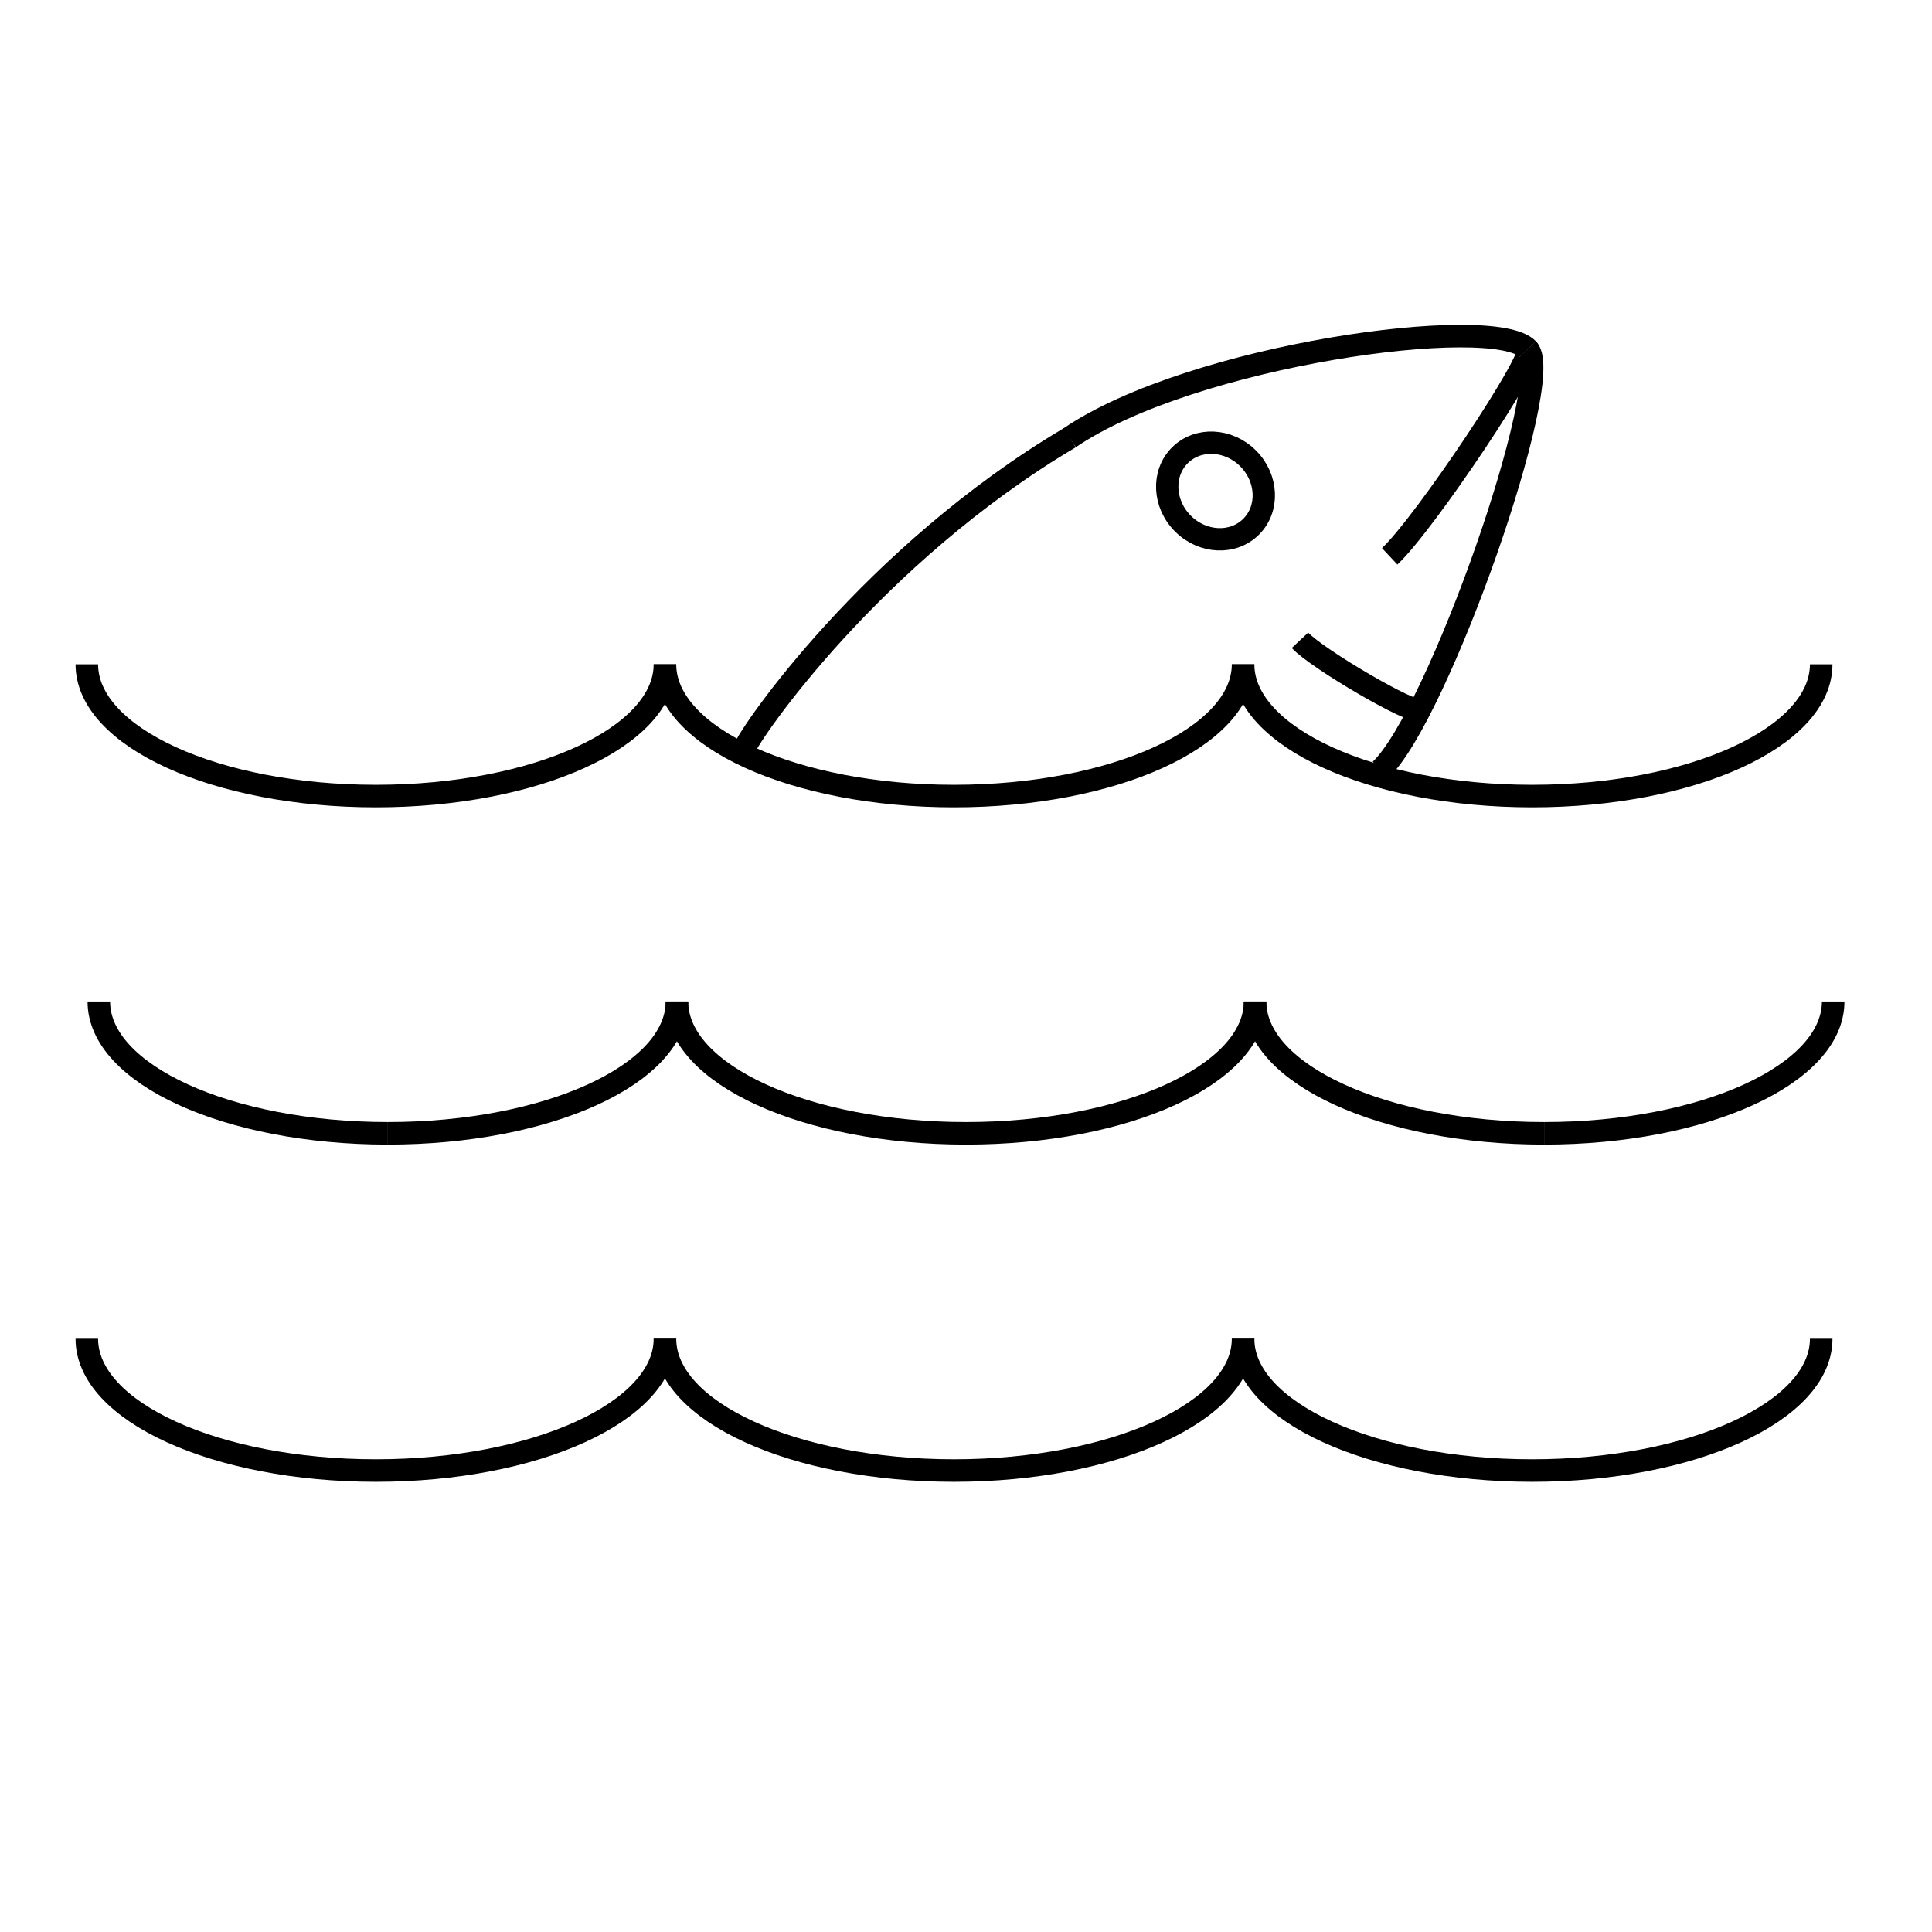
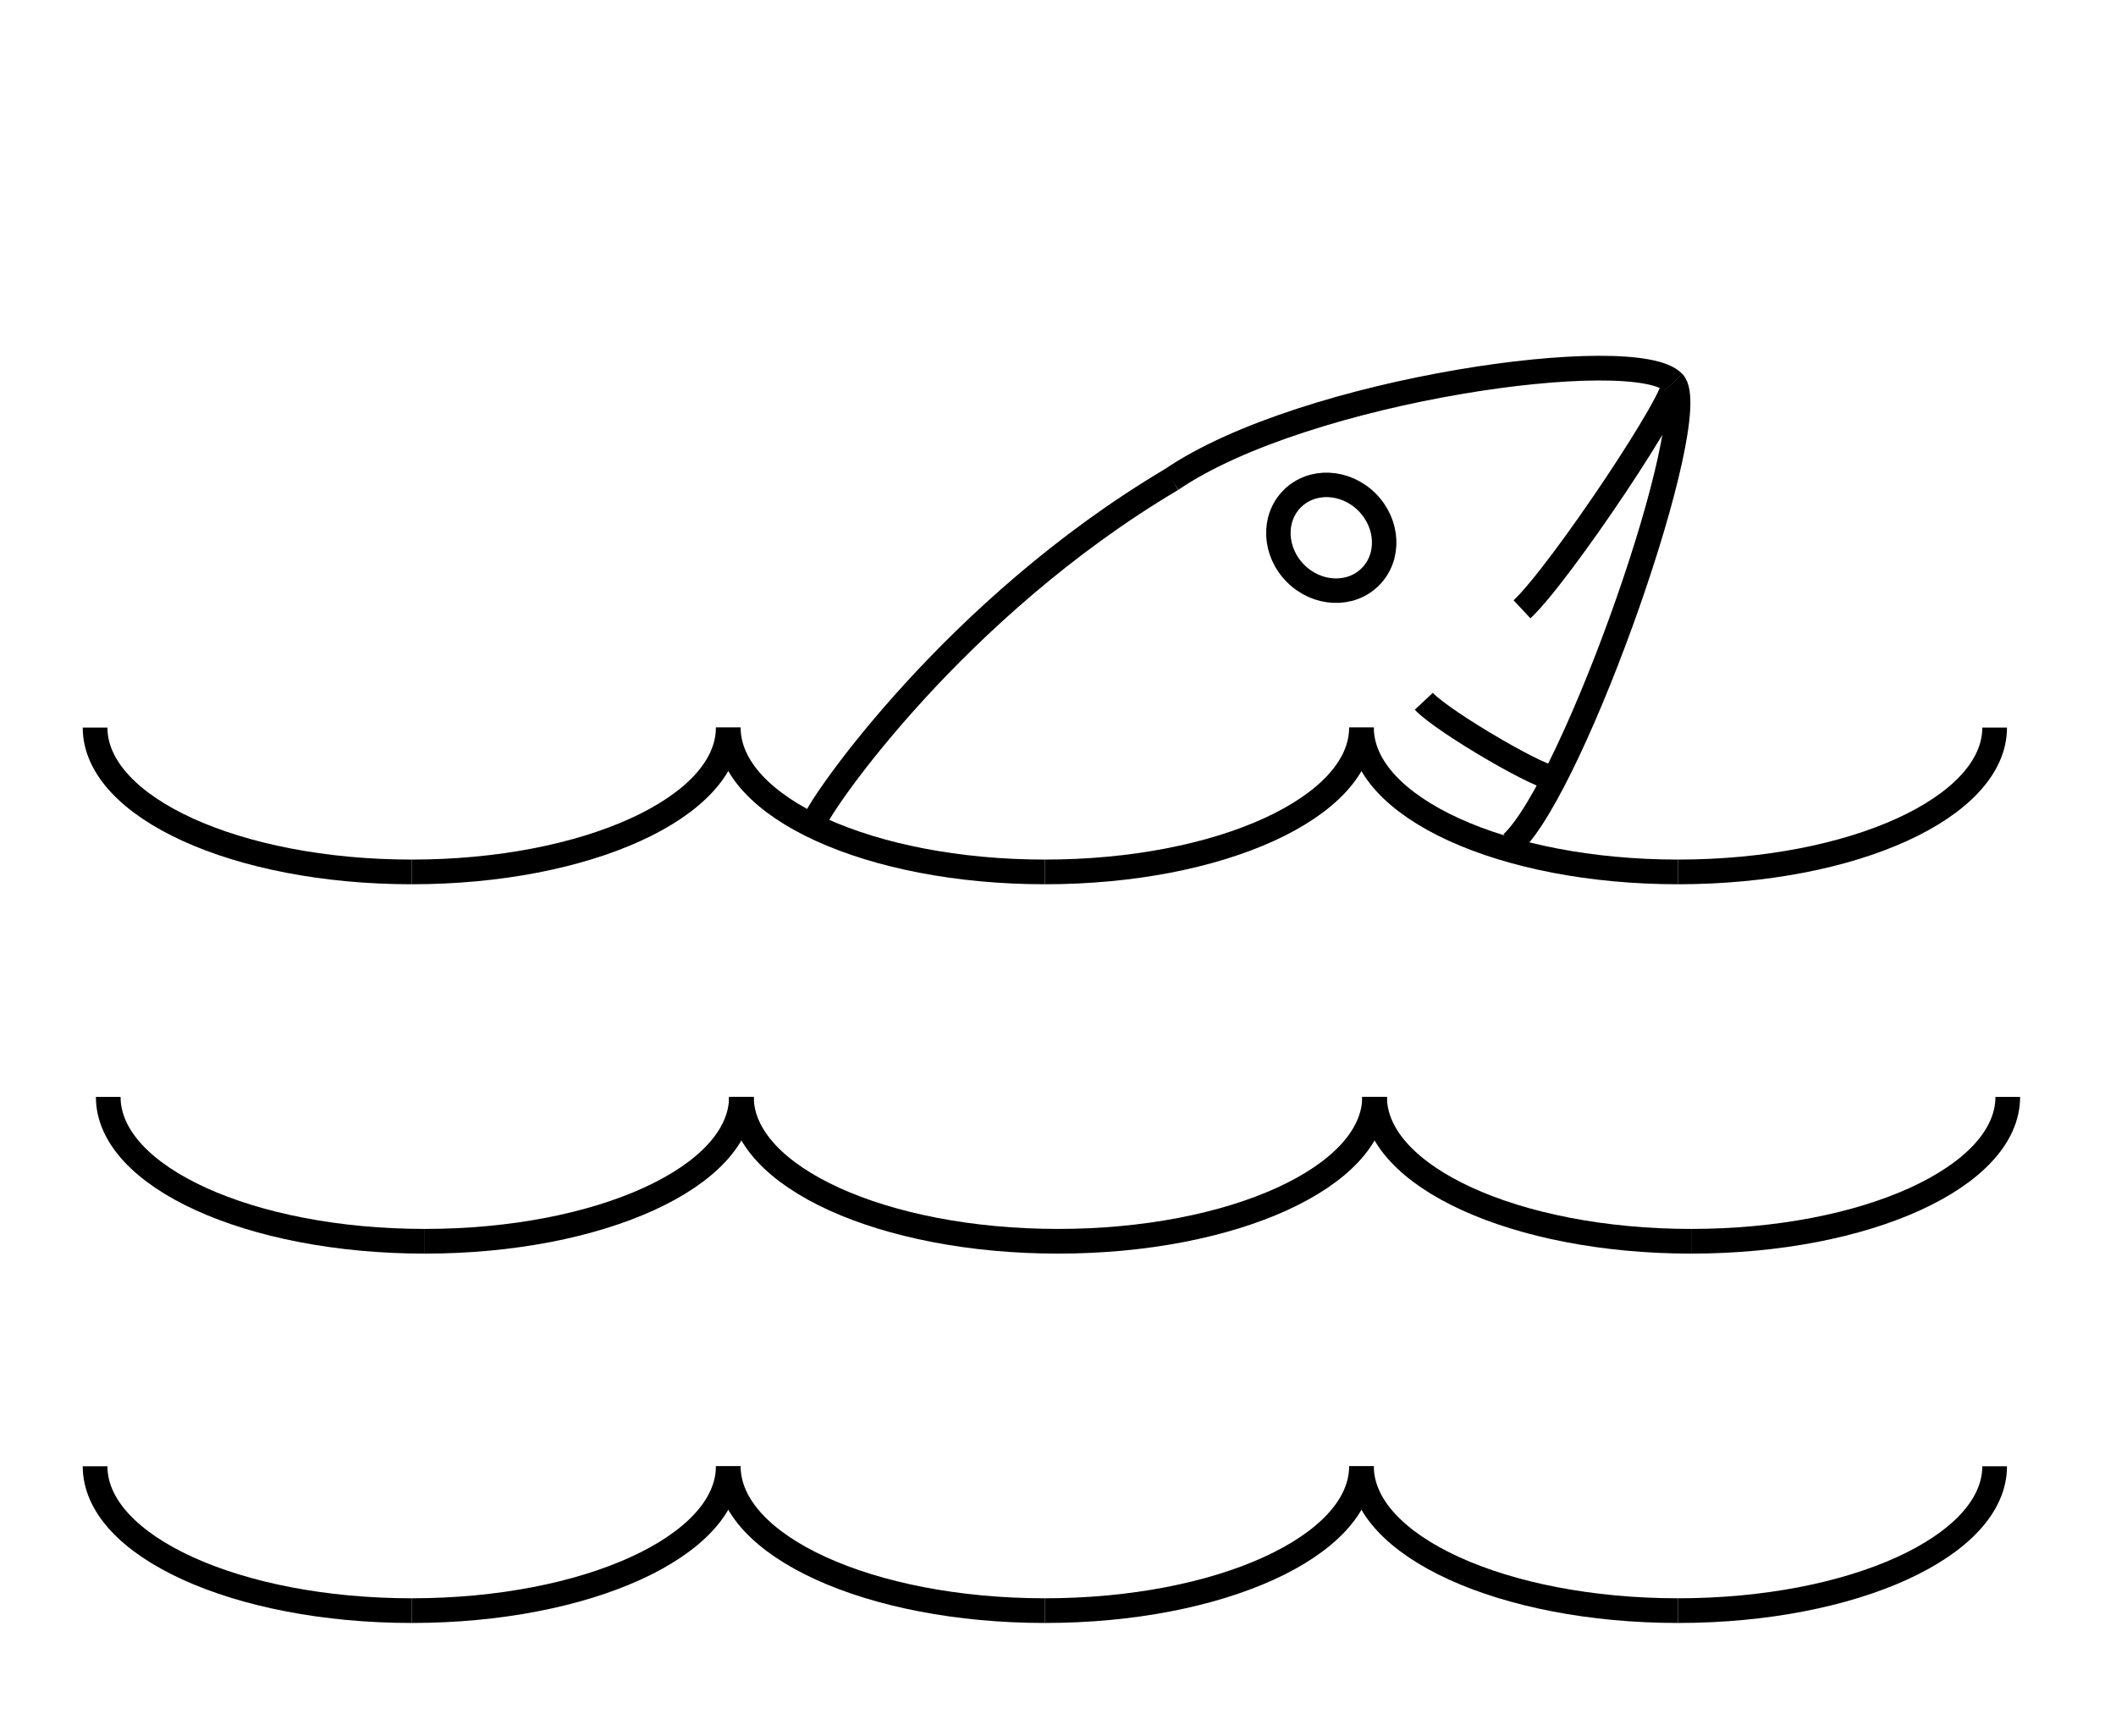
- <svg xmlns="http://www.w3.org/2000/svg" version="1.1" x="0px" y="0px" viewBox="0 0 600 600" style="enable-background:new 0 0 600 600;" xml:space="preserve">
+ <svg xmlns="http://www.w3.org/2000/svg" version="1.1" x="0px" y="0px" viewBox="0 0 600 492.07" style="enable-background:new 0 0 600 492.07;" xml:space="preserve">
  <style type="text/css">
	.st0{fill:none;stroke:#000000;stroke-width:7;stroke-miterlimit:10;}
	.st1{display:none;}
	.st2{display:inline;fill:none;stroke:#000000;stroke-width:0.314;stroke-miterlimit:10;}
	.st3{display:inline;fill:none;stroke:#000000;stroke-width:0.319;stroke-miterlimit:10;}
	.st4{display:inline;fill:none;stroke:#000000;stroke-width:6;stroke-miterlimit:10;}
	.st5{display:inline;fill:none;stroke:#000000;stroke-width:0.289;stroke-miterlimit:10;}
	.st6{fill:none;stroke:#000000;stroke-width:6.937;stroke-miterlimit:10;}
</style>
  <g id="Layer_1">
    <path class="st0" d="M116.73,247.23c49.62,0,89.77-18.3,89.77-40.93" />
    <path class="st0" d="M116.73,247.23c-49.62,0-89.77-18.3-89.77-40.93" />
    <path class="st0" d="M296.28,247.23c49.62,0,89.77-18.3,89.77-40.93" />
    <path class="st0" d="M296.28,247.23c-49.62,0-89.77-18.3-89.77-40.93" />
    <path class="st0" d="M475.82,247.23c49.62,0,89.77-18.3,89.77-40.93" />
    <path class="st0" d="M475.82,247.23c-49.62,0-89.77-18.3-89.77-40.93" />
    <path class="st0" d="M120.46,351.96c49.62,0,89.77-18.3,89.77-40.93" />
    <path class="st0" d="M120.46,351.96c-49.62,0-89.77-18.3-89.77-40.93" />
    <path class="st0" d="M300,351.96c49.62,0,89.77-18.3,89.77-40.93" />
    <path class="st0" d="M300,351.96c-49.62,0-89.77-18.3-89.77-40.93" />
    <path class="st0" d="M479.54,351.96c49.62,0,89.77-18.3,89.77-40.93" />
    <path class="st0" d="M479.54,351.96c-49.62,0-89.77-18.3-89.77-40.93" />
    <path class="st0" d="M116.73,456.69c49.62,0,89.77-18.3,89.77-40.93" />
    <path class="st0" d="M116.73,456.69c-49.62,0-89.77-18.3-89.77-40.93" />
    <path class="st0" d="M296.28,456.69c49.62,0,89.77-18.3,89.77-40.93" />
    <path class="st0" d="M296.28,456.69c-49.62,0-89.77-18.3-89.77-40.93" />
    <path class="st0" d="M475.82,456.69c49.62,0,89.77-18.3,89.77-40.93" />
    <path class="st0" d="M475.82,456.69c-49.62,0-89.77-18.3-89.77-40.93" />
  </g>
  <g id="Layer_2" class="st1">
    <path class="st2" d="M344.89,142.68c-20.63,0-94.2,113.68-103.68,180.38" />
    <path class="st3" d="M344.89,142.68c17.12,0,86.05,144.49,86.05,180.38" />
    <circle class="st3" cx="298.81" cy="291.23" r="21.22" />
    <path class="st3" d="M344.89,142.68c4.71,0,23.65,88.63,23.65,110.65" />
    <path class="st3" d="M368.54,309.42c11.01,0,55.32-14.57,55.32-18.19" />
    <path class="st4" d="M241.21,520.12" />
    <path class="st4" d="M241.21,323.06" />
    <path class="st5" d="M241.26,322.87c-20.77,102.76-2.7,199.19,0.85,197.05" />
  </g>
  <g id="Layer_3">
    <path class="st0" d="M474.5,108.45c-10.5-11.21-104.41,1.67-142.35,27.54" />
    <path class="st0" d="M474.5,108.45c8.71,9.31-27.97,113.97-45.8,130.66" />
    <ellipse transform="matrix(0.707 -0.7072 0.7072 0.707 2.7494 311.6367)" class="st6" cx="377.5" cy="152.5" rx="14.31" ry="15.66" />
    <path class="st0" d="M474.5,108.45c2.4,2.56-31.99,54.08-42.92,64.32" />
    <path class="st0" d="M403.72,198.85c5.6,5.98,35.39,23.29,37.19,21.61" />
    <path class="st0" d="M332.15,135.99" />
    <path class="st0" d="M332.27,135.92c-61.61,36.5-99.66,92.13-101.16,96.78" />
  </g>
</svg>
